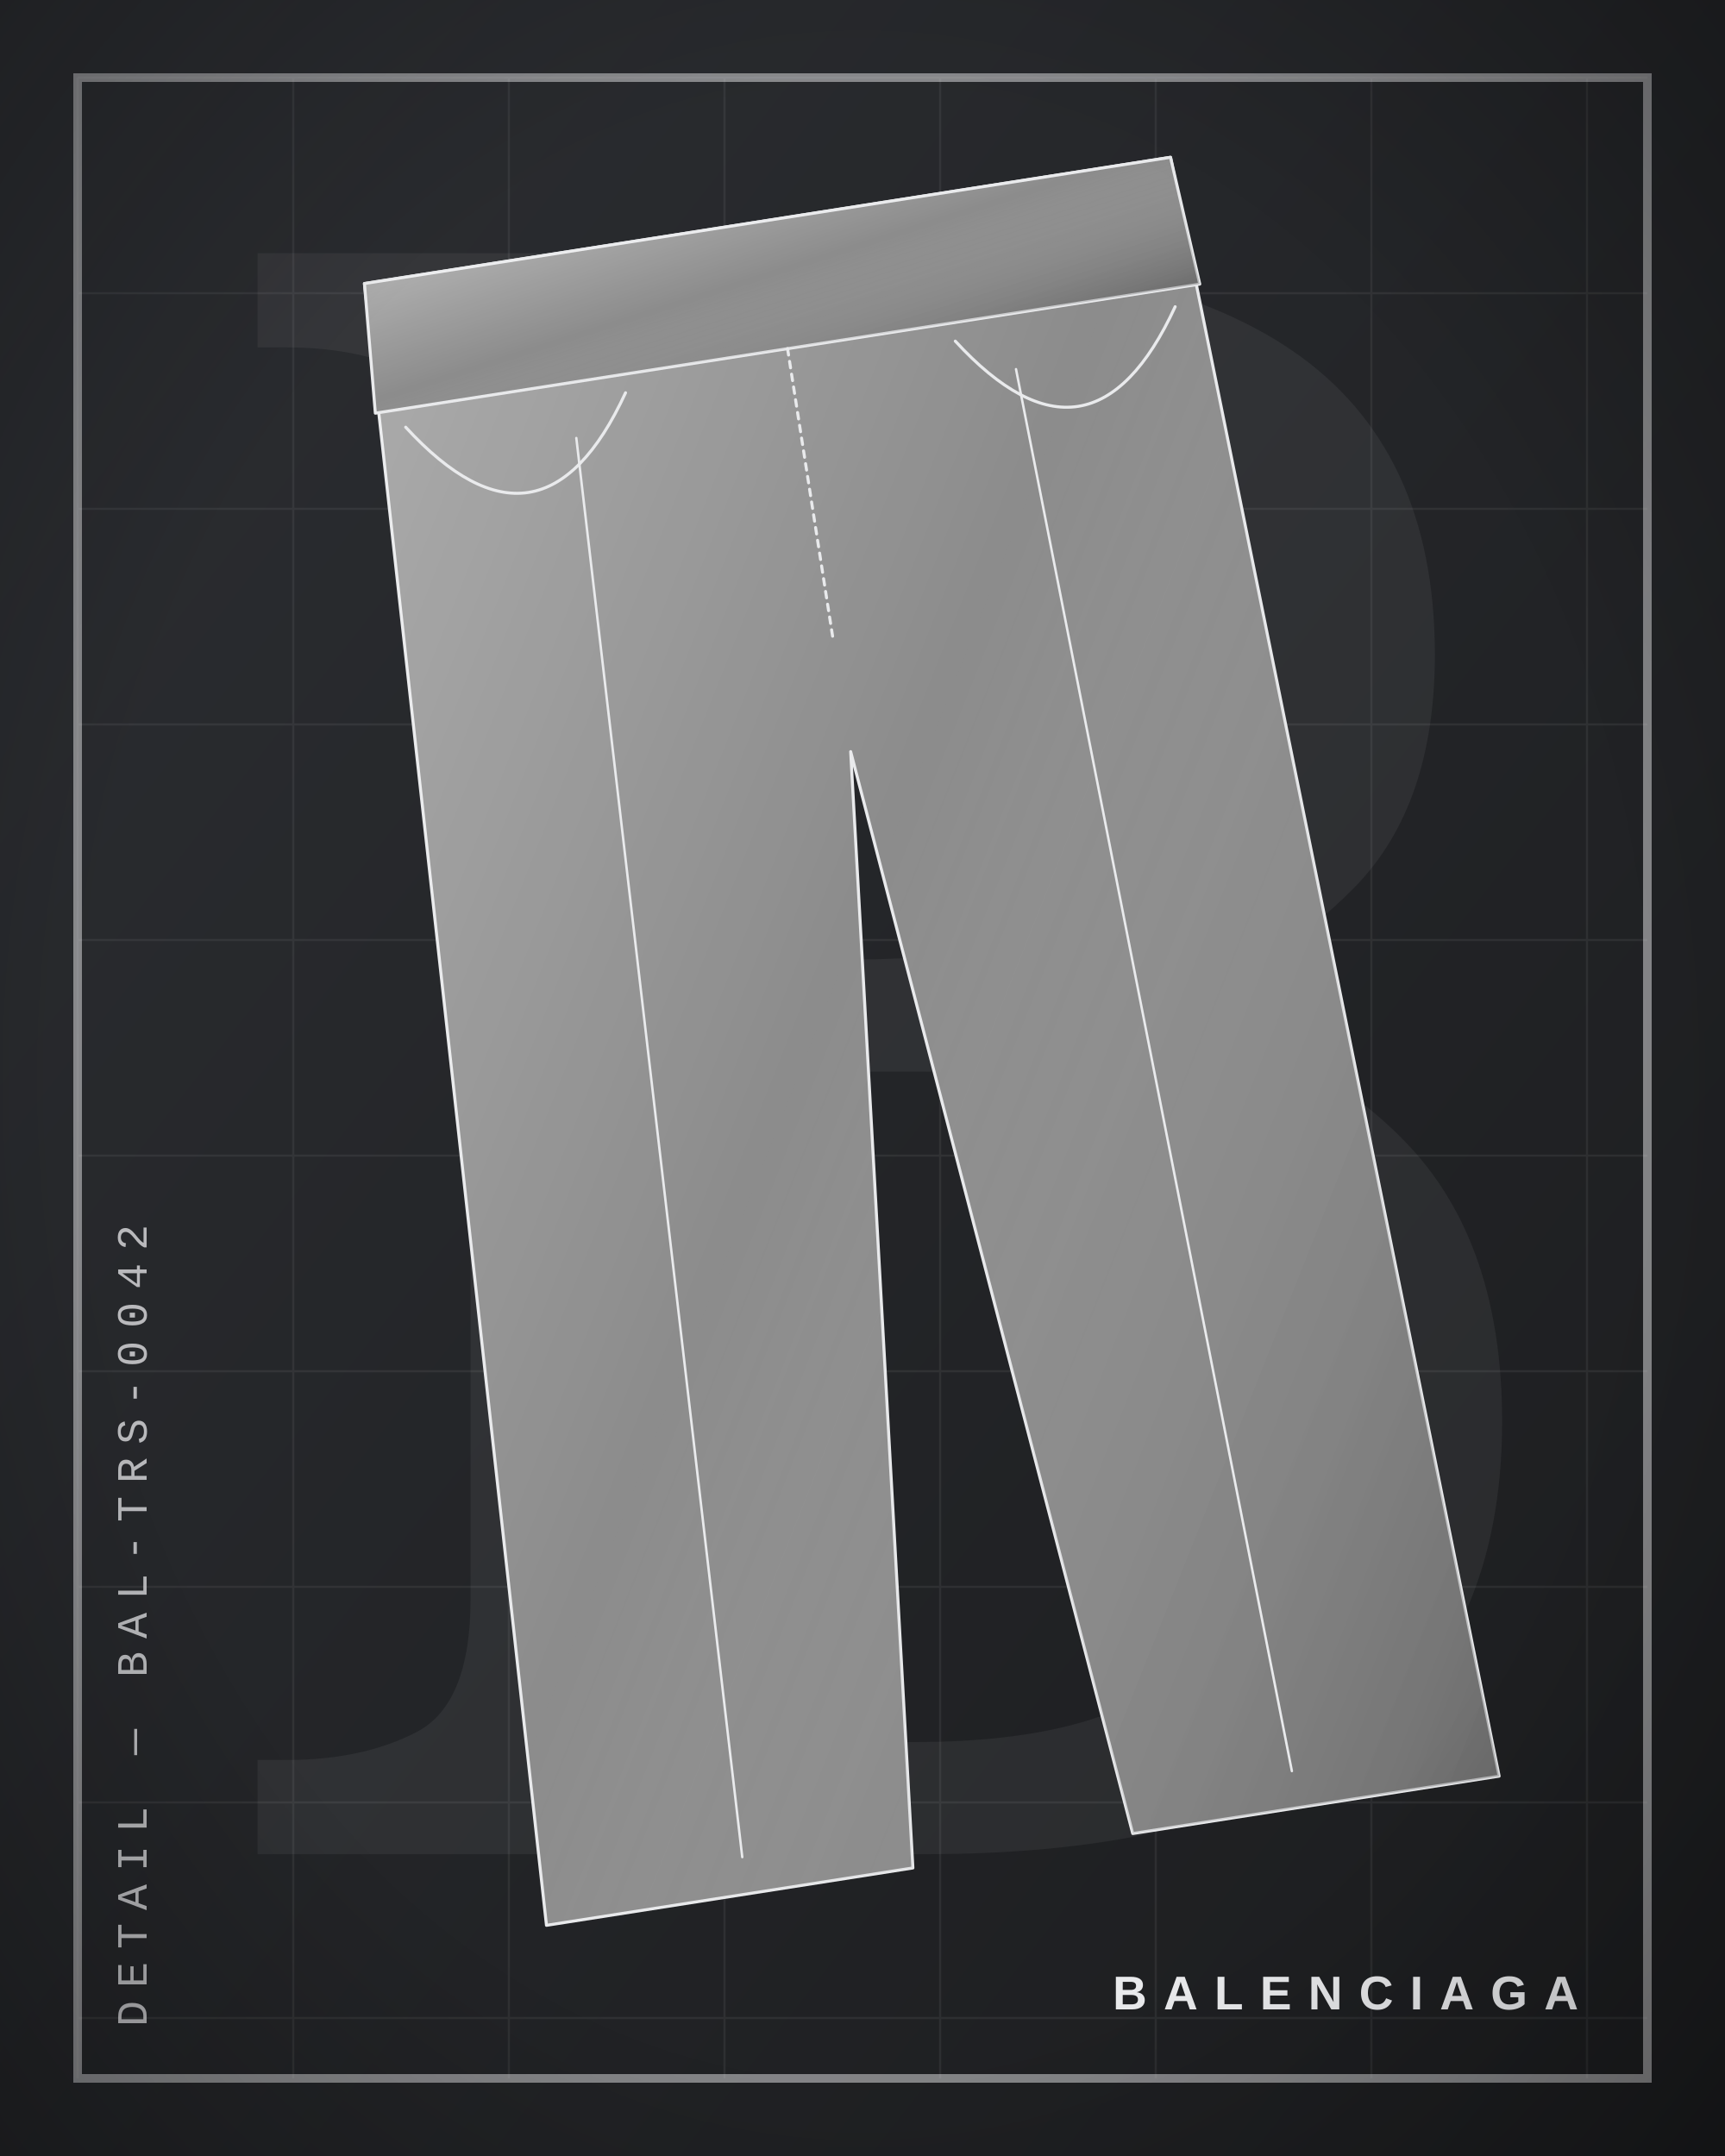
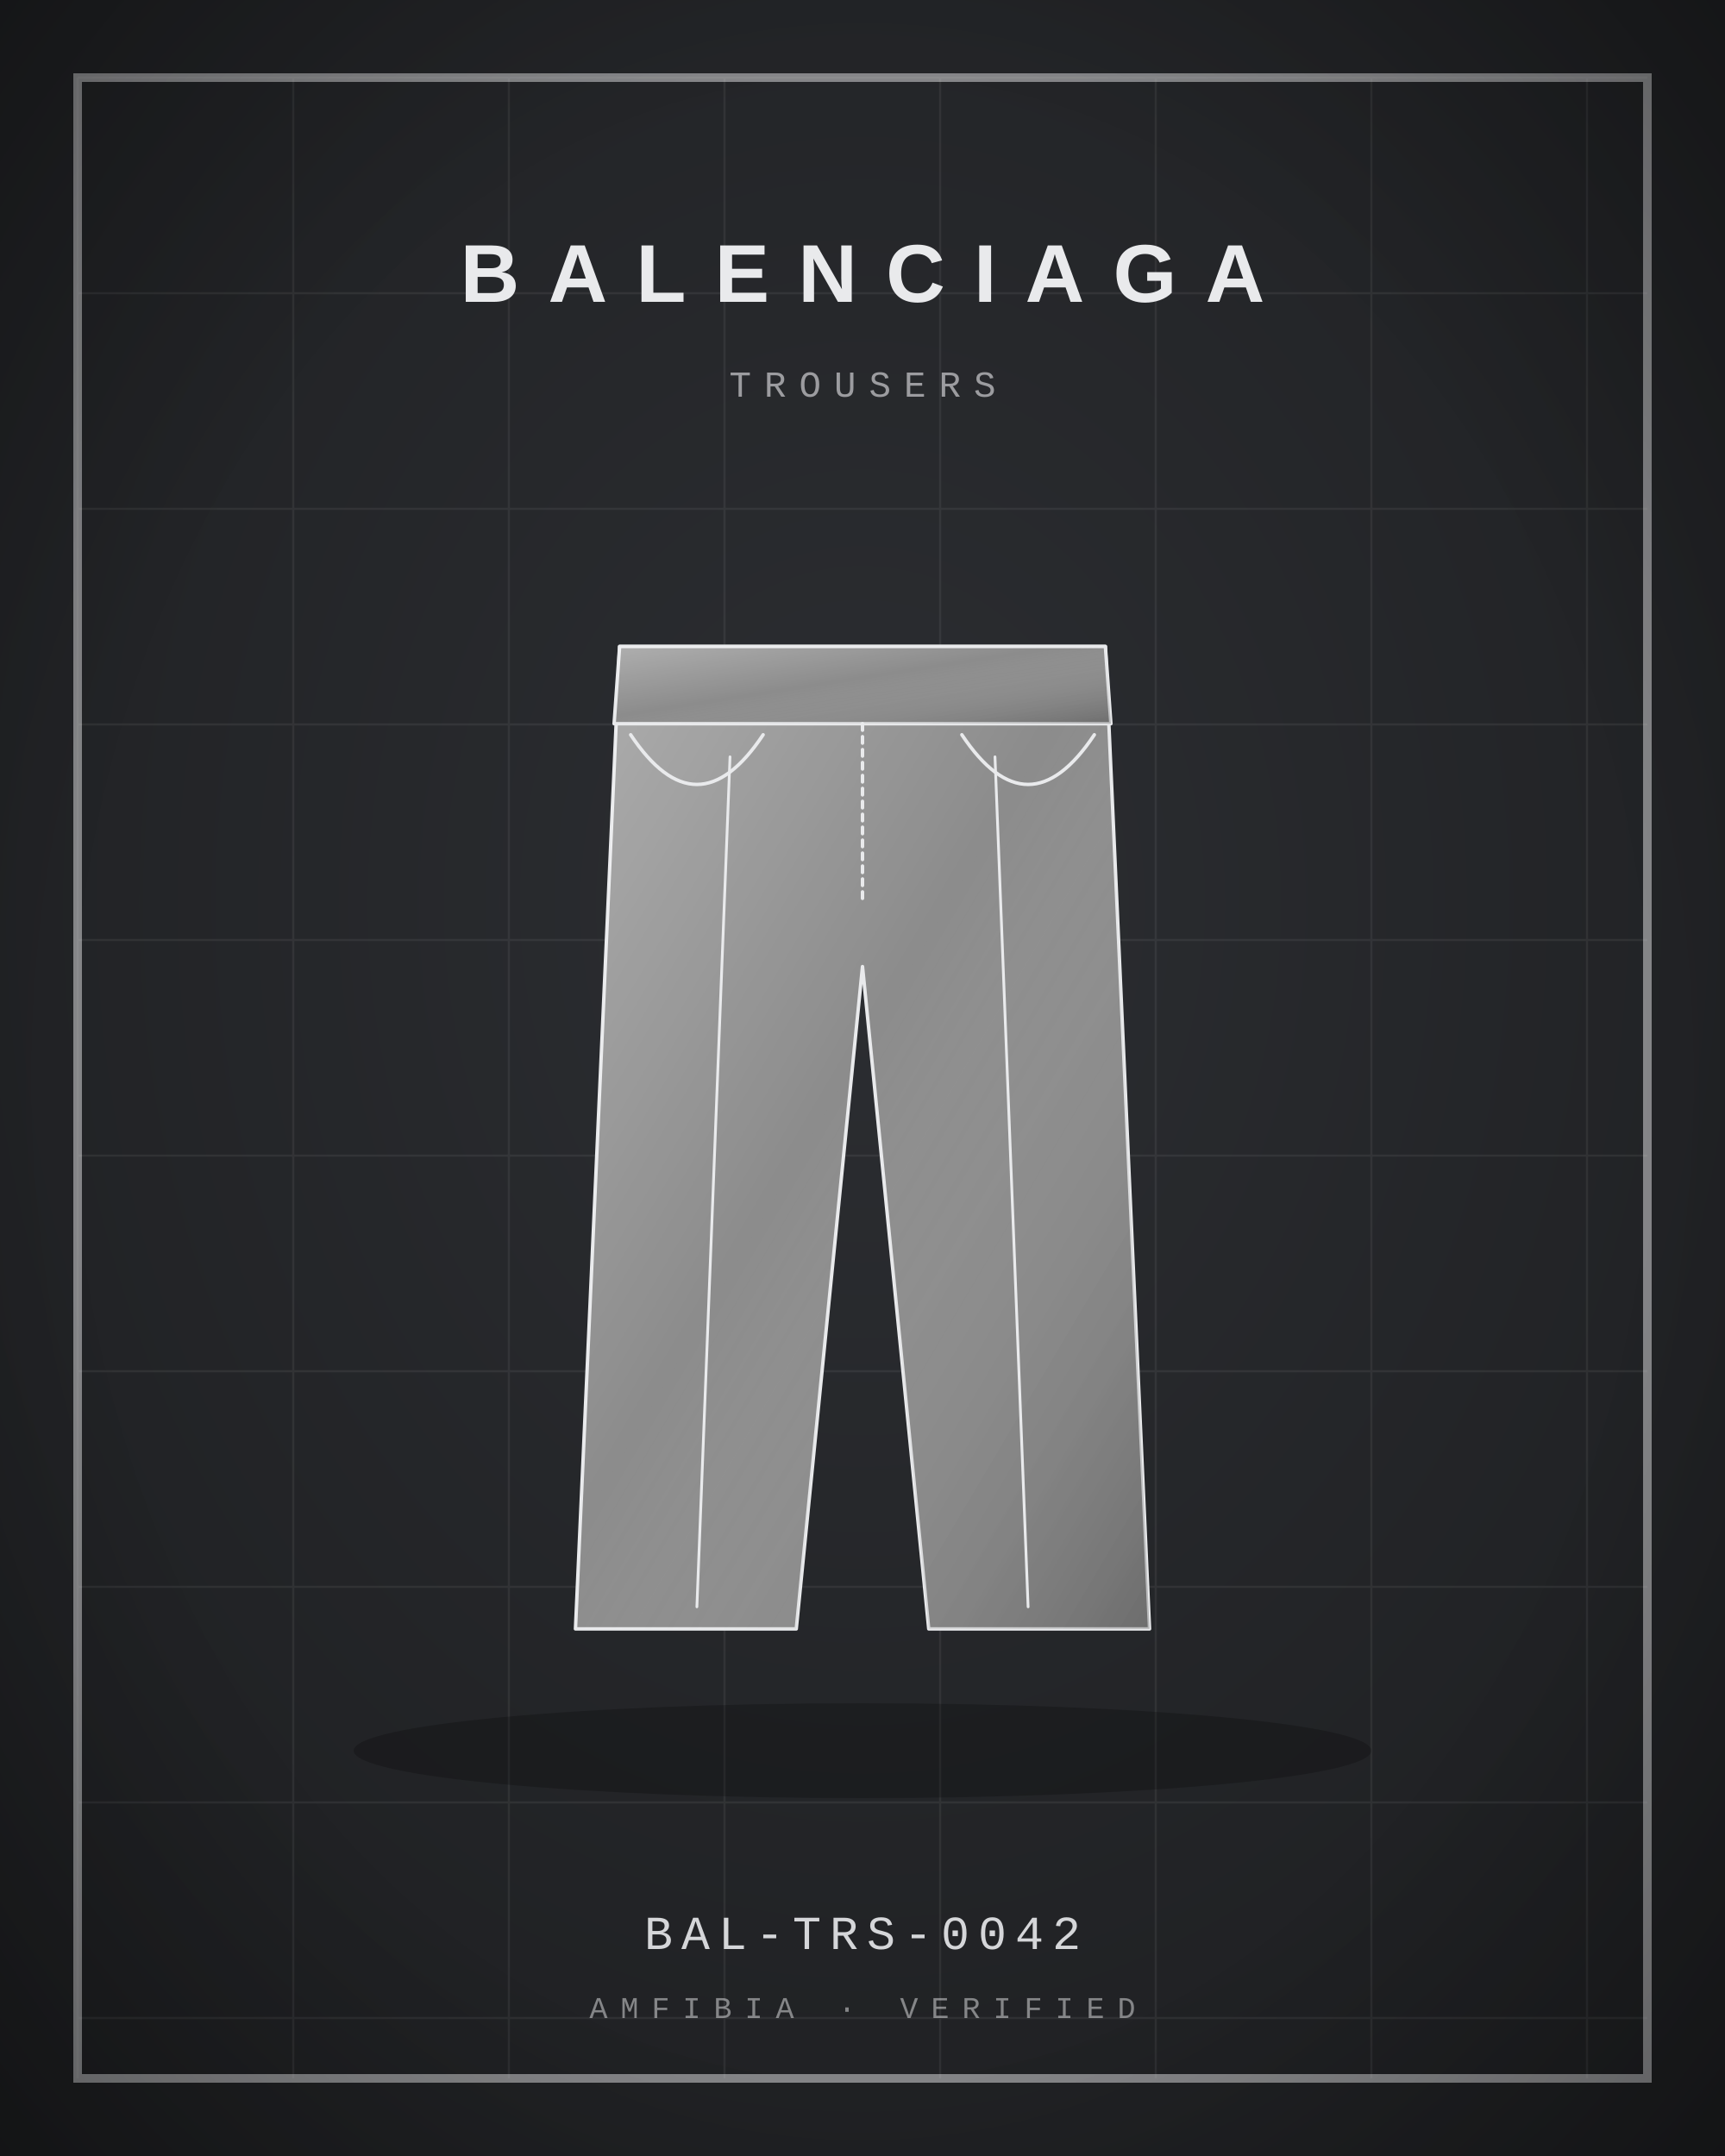
<svg xmlns="http://www.w3.org/2000/svg" viewBox="0 0 400 500" width="800" height="1000">
  <defs>
    <radialGradient id="bg" cx="50%" cy="42%" r="80%">
      <stop offset="0" stop-color="#2C2E32" />
      <stop offset="1" stop-color="#1B1C1E" />
    </radialGradient>
    <linearGradient id="bgd" x1="0" y1="0" x2="1" y2="1">
      <stop offset="0" stop-color="#2C2E32" />
      <stop offset="1" stop-color="#1B1C1E" />
    </linearGradient>
    <linearGradient id="sheen" x1="0" y1="0" x2="1" y2="1">
      <stop offset="0" stop-color="#fff" stop-opacity=".30" />
      <stop offset=".45" stop-color="#fff" stop-opacity="0" />
      <stop offset="1" stop-color="#000" stop-opacity=".22" />
    </linearGradient>
    <linearGradient id="multi" x1="0" y1="0" x2="1" y2="1">
      <stop offset="0" stop-color="#B3122E" />
      <stop offset=".35" stop-color="#C9A227" />
      <stop offset=".7" stop-color="#2F5D46" />
      <stop offset="1" stop-color="#3557A0" />
    </linearGradient>
    <radialGradient id="vig" cx="50%" cy="50%" r="75%">
      <stop offset=".6" stop-color="#000" stop-opacity="0" />
      <stop offset="1" stop-color="#000" stop-opacity=".35" />
    </radialGradient>
  </defs>
-   <rect width="400" height="500" fill="url(#bgd)" />
-   <text x="210" y="430" text-anchor="middle" font-family="Georgia, serif" font-size="520" fill="#E9EAEC" opacity="0.06">B</text>
+   <rect width="400" height="500" fill="url(#bg)" />
  <path d="M18 18 L18 482 M68 18 L68 482 M118 18 L118 482 M168 18 L168 482 M218 18 L218 482 M268 18 L268 482 M318 18 L318 482 M368 18 L368 482 M18 18 L382 18 M18 68 L382 68 M18 118 L382 118 M18 168 L382 168 M18 218 L382 218 M18 268 L382 268 M18 318 L382 318 M18 368 L382 368 M18 418 L382 418 M18 468 L382 468 " stroke="#E9EAEC" stroke-width="0.5" opacity="0.07" />
  <rect x="18" y="18" width="364" height="464" fill="none" stroke="#E9EAEC" stroke-width="2" opacity="0.5" />
-   <g transform="rotate(-8.9 200 250) translate(-6 20) scale(2.15)">
-     <path d="M56 14 L144 14 L152 192 L112 192 L100 72 L88 192 L48 192 Z" fill="#8C8C8C" stroke="#E9EAEC" stroke-width="1.4" stroke-linejoin="round" stroke-linecap="round" vector-effect="non-scaling-stroke" />
+   <ellipse cx="200" cy="406" rx="118" ry="11" fill="#000" opacity="0.22" />
+   <g transform="translate(72 132) scale(1.28)">
+     <path d="M56 14 L144 14 L152 192 L112 192 L100 72 L88 192 L48 192 Z" fill="#8C8C8C" stroke="#E9EAEC" stroke-width="1.6" stroke-linejoin="round" stroke-linecap="round" vector-effect="non-scaling-stroke" />
    <path d="M56 14 L144 14 L152 192 L112 192 L100 72 L88 192 L48 192 Z" fill="url(#sheen)" stroke="none" />
-     <path d="M56 14 L144 14 L145 28 L55 28 Z" fill="#8C8C8C" stroke="#E9EAEC" stroke-width="1.4" stroke-linejoin="round" stroke-linecap="round" vector-effect="non-scaling-stroke" />
+     <path d="M56 14 L144 14 L145 28 L55 28 Z" fill="#8C8C8C" stroke="#E9EAEC" stroke-width="1.6" stroke-linejoin="round" stroke-linecap="round" vector-effect="non-scaling-stroke" />
    <path d="M56 14 L144 14 L145 28 L55 28 Z" fill="url(#sheen)" stroke="none" />
-     <path d="M76 34 L70 188 M124 34 L130 188" fill="none" stroke="#E9EAEC" stroke-width="1.12" stroke-linejoin="round" stroke-linecap="round" vector-effect="non-scaling-stroke" />
-     <path d="M58 30 Q70 48 82 30 M142 30 Q130 48 118 30" fill="none" stroke="#E9EAEC" stroke-width="1.4" stroke-linejoin="round" stroke-linecap="round" vector-effect="non-scaling-stroke" />
-     <path d="M100 28 L100 60" fill="none" stroke="#E9EAEC" stroke-width="1.4" stroke-dasharray="3 3" stroke-linejoin="round" stroke-linecap="round" vector-effect="non-scaling-stroke" />
-   </g>
-   <g transform="translate(34 470) rotate(-90)">
-     <text x="0" y="0" text-anchor="start" font-family="'Courier New', Courier, monospace" font-size="10" letter-spacing="3" fill="#E9EAEC" opacity="0.75">DETAIL — BAL-TRS-0042</text>
+     <path d="M76 34 L70 188 M124 34 L130 188" fill="none" stroke="#E9EAEC" stroke-width="1.28" stroke-linejoin="round" stroke-linecap="round" vector-effect="non-scaling-stroke" />
+     <path d="M58 30 Q70 48 82 30 M142 30 Q130 48 118 30" fill="none" stroke="#E9EAEC" stroke-width="1.6" stroke-linejoin="round" stroke-linecap="round" vector-effect="non-scaling-stroke" />
+     <path d="M100 28 L100 60" fill="none" stroke="#E9EAEC" stroke-width="1.6" stroke-dasharray="3 3" stroke-linejoin="round" stroke-linecap="round" vector-effect="non-scaling-stroke" />
  </g>
  <g>
-     <text x="366" y="466" text-anchor="end" font-size="11" fill="#E9EAEC" font-family="Arial, Helvetica, sans-serif" font-weight="700" letter-spacing="3.85">BALENCIAGA</text>
+     <text x="200" y="70" text-anchor="middle" font-size="19" fill="#E9EAEC" font-family="Arial, Helvetica, sans-serif" font-weight="700" letter-spacing="6.65">BALENCIAGA</text>
  </g>
+   <text x="200" y="92" text-anchor="middle" font-family="'Courier New', Courier, monospace" font-size="8.5" letter-spacing="3" fill="#E9EAEC" opacity="0.6">TROUSERS</text>
+   <text x="200" y="452" text-anchor="middle" font-family="'Courier New', Courier, monospace" font-size="11" letter-spacing="2" fill="#E9EAEC" opacity="0.9">BAL-TRS-0042</text>
+   <text x="200" y="468" text-anchor="middle" font-family="'Courier New', Courier, monospace" font-size="7" letter-spacing="3" fill="#E9EAEC" opacity="0.5">AMFIBIA · VERIFIED</text>
  <rect width="400" height="500" fill="url(#vig)" />
</svg>
